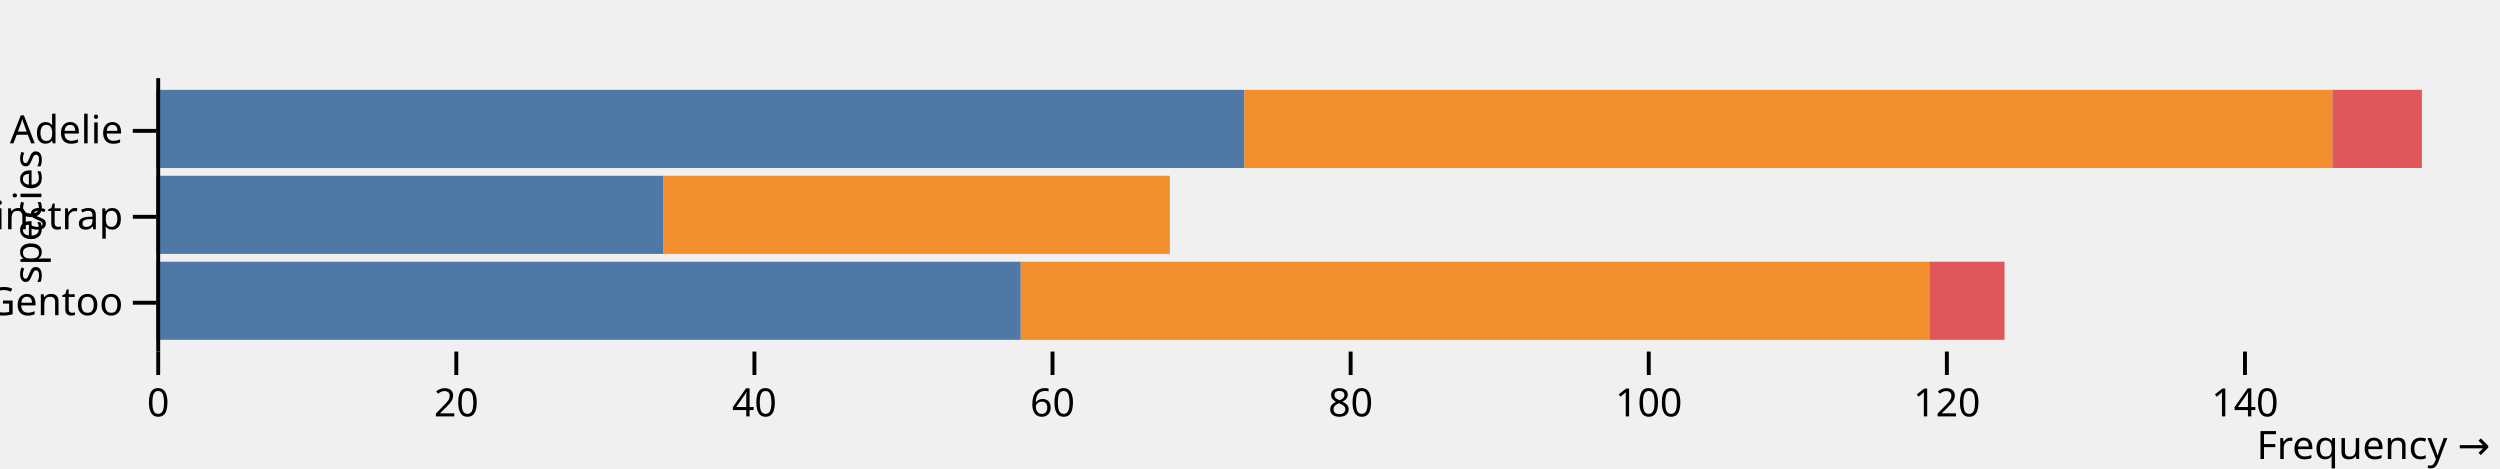
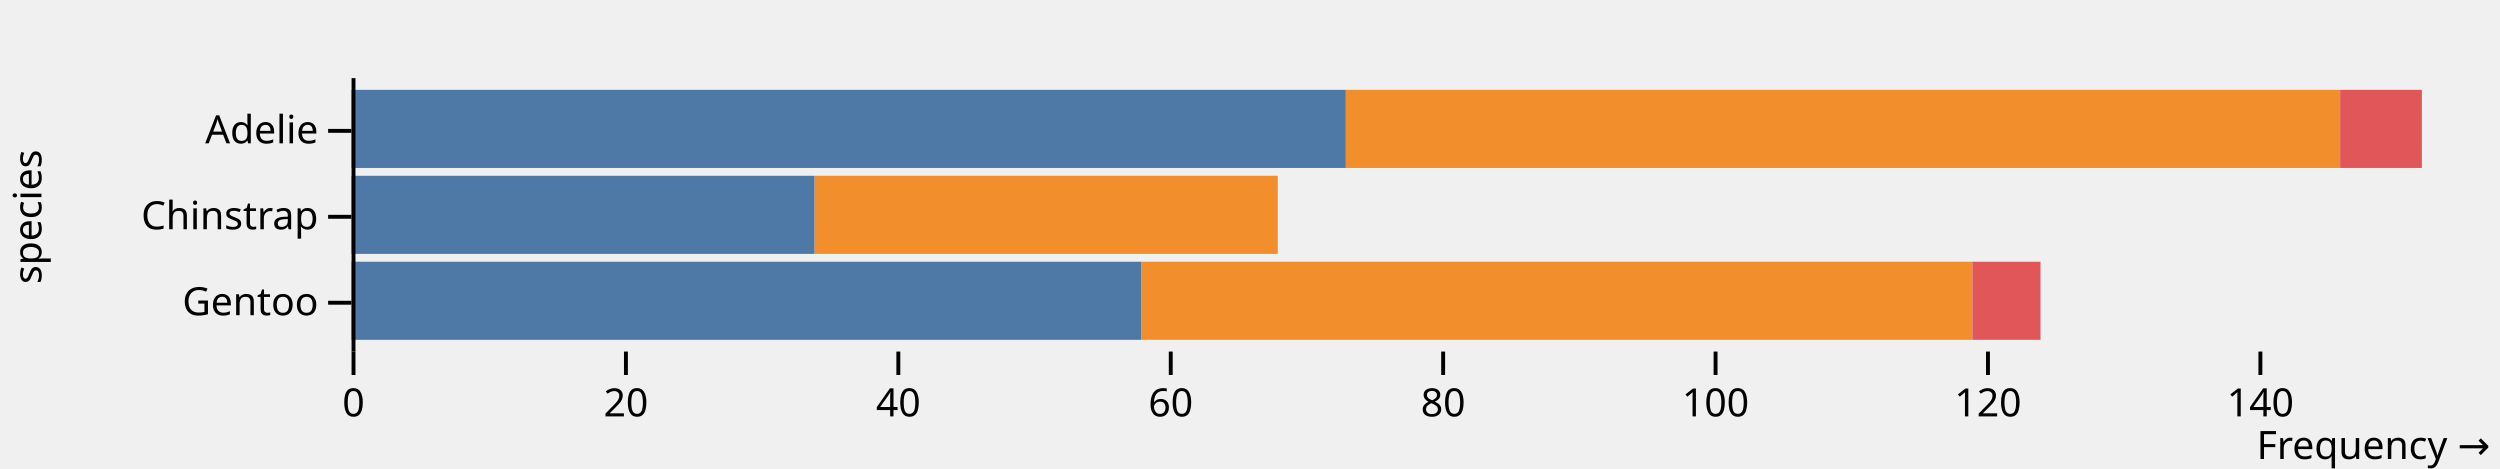
<svg xmlns="http://www.w3.org/2000/svg" class="plot" fill="currentColor" font-family="system-ui, sans-serif" font-size="10" text-anchor="middle" width="640" height="120" viewBox="0 0 640 120">
  <style>
    .plot {
      display: block;
      background: white;
      height: auto;
      height: intrinsic;
      max-width: 100%;
    }

    .plot text,
    .plot tspan {
      white-space: pre;
    }
  </style>
  <g aria-label="y-axis tick" fill="none" stroke="currentColor" transform="translate(0,10.5)">
-     <path transform="translate(40,23)" d="M0,0L-6,0" />
-     <path transform="translate(40,45)" d="M0,0L-6,0" />
-     <path transform="translate(40,67)" d="M0,0L-6,0" />
+     <path transform="translate(90,23)" d="M0,0L-6,0" />
+     <path transform="translate(90,45)" d="M0,0L-6,0" />
+     <path transform="translate(90,67)" d="M0,0L-6,0" />
  </g>
  <g aria-label="y-axis tick label" text-anchor="end" transform="translate(-8.5,10.5)">
-     <text y="0.32em" transform="translate(40,23)">Adelie</text>
-     <text y="0.32em" transform="translate(40,45)">Chinstrap</text>
-     <text y="0.32em" transform="translate(40,67)">Gentoo</text>
+     <text y="0.32em" transform="translate(90,23)">Adelie</text>
+     <text y="0.32em" transform="translate(90,45)">Chinstrap</text>
+     <text y="0.32em" transform="translate(90,67)">Gentoo</text>
  </g>
-   <g aria-label="y-axis label" transform="translate(-36.5,0.5)">
-     <text y="0.71em" transform="translate(40,55) rotate(-90)">species</text>
+   <g aria-label="y-axis label" transform="translate(-86.5,0.5)">
+     <text y="0.71em" transform="translate(90,55) rotate(-90)">species</text>
  </g>
  <g aria-label="x-axis tick" fill="none" stroke="currentColor" transform="translate(0.5,0)">
-     <path transform="translate(40,90)" d="M0,0L0,6" />
-     <path transform="translate(116.3158,90)" d="M0,0L0,6" />
-     <path transform="translate(192.6316,90)" d="M0,0L0,6" />
-     <path transform="translate(268.9474,90)" d="M0,0L0,6" />
-     <path transform="translate(345.2632,90)" d="M0,0L0,6" />
-     <path transform="translate(421.5789,90)" d="M0,0L0,6" />
-     <path transform="translate(497.8947,90)" d="M0,0L0,6" />
-     <path transform="translate(574.2105,90)" d="M0,0L0,6" />
+     <path transform="translate(90,90)" d="M0,0L0,6" />
+     <path transform="translate(159.7368,90)" d="M0,0L0,6" />
+     <path transform="translate(229.4737,90)" d="M0,0L0,6" />
+     <path transform="translate(299.2105,90)" d="M0,0L0,6" />
+     <path transform="translate(368.9474,90)" d="M0,0L0,6" />
+     <path transform="translate(438.6842,90)" d="M0,0L0,6" />
+     <path transform="translate(508.4211,90)" d="M0,0L0,6" />
+     <path transform="translate(578.1579,90)" d="M0,0L0,6" />
  </g>
  <g aria-label="x-axis tick label" font-variant="tabular-nums" transform="translate(0.5,9.5)">
-     <text y="0.71em" transform="translate(40,90)">0</text>
-     <text y="0.71em" transform="translate(116.3158,90)">20</text>
-     <text y="0.71em" transform="translate(192.6316,90)">40</text>
-     <text y="0.71em" transform="translate(268.9474,90)">60</text>
-     <text y="0.71em" transform="translate(345.2632,90)">80</text>
-     <text y="0.71em" transform="translate(421.5789,90)">100</text>
-     <text y="0.71em" transform="translate(497.8947,90)">120</text>
-     <text y="0.71em" transform="translate(574.2105,90)">140</text>
+     <text y="0.71em" transform="translate(90,90)">0</text>
+     <text y="0.71em" transform="translate(159.7368,90)">20</text>
+     <text y="0.71em" transform="translate(229.4737,90)">40</text>
+     <text y="0.71em" transform="translate(299.2105,90)">60</text>
+     <text y="0.71em" transform="translate(368.9474,90)">80</text>
+     <text y="0.71em" transform="translate(438.6842,90)">100</text>
+     <text y="0.71em" transform="translate(508.4211,90)">120</text>
+     <text y="0.71em" transform="translate(578.1579,90)">140</text>
  </g>
  <g aria-label="x-axis label" text-anchor="end" transform="translate(17.5,27.5)">
    <text transform="translate(620,90)">Frequency →</text>
  </g>
  <g aria-label="bar">
-     <rect x="40" width="278.553" y="23" height="20" fill="#4e79a7" />
-     <rect x="40" width="129.737" y="45" height="20" fill="#4e79a7" />
-     <rect x="40" width="221.316" y="67" height="20" fill="#4e79a7" />
-     <rect x="318.553" width="278.553" y="23" height="20" fill="#f28e2c" />
-     <rect x="169.737" width="129.737" y="45" height="20" fill="#f28e2c" />
-     <rect x="261.316" width="232.763" y="67" height="20" fill="#f28e2c" />
-     <rect x="597.105" width="22.895" y="23" height="20" fill="#e15759" />
-     <rect x="494.079" width="19.079" y="67" height="20" fill="#e15759" />
+     <rect x="90" width="254.539" y="23" height="20" fill="#4e79a7" />
+     <rect x="90" width="118.553" y="45" height="20" fill="#4e79a7" />
+     <rect x="90" width="202.237" y="67" height="20" fill="#4e79a7" />
+     <rect x="344.539" width="254.539" y="23" height="20" fill="#f28e2c" />
+     <rect x="208.553" width="118.553" y="45" height="20" fill="#f28e2c" />
+     <rect x="292.237" width="212.697" y="67" height="20" fill="#f28e2c" />
+     <rect x="599.079" width="20.921" y="23" height="20" fill="#e15759" />
+     <rect x="504.934" width="17.434" y="67" height="20" fill="#e15759" />
  </g>
  <g aria-label="rule" stroke="currentColor" transform="translate(0.5,0)">
-     <line x1="40" x2="40" y1="20" y2="90" />
+     <line x1="90" x2="90" y1="20" y2="90" />
  </g>
  <g aria-label="tip" fill="white" stroke="currentColor" pointer-events="none" text-anchor="start" transform="translate(0.5,10.5)" />
</svg>
